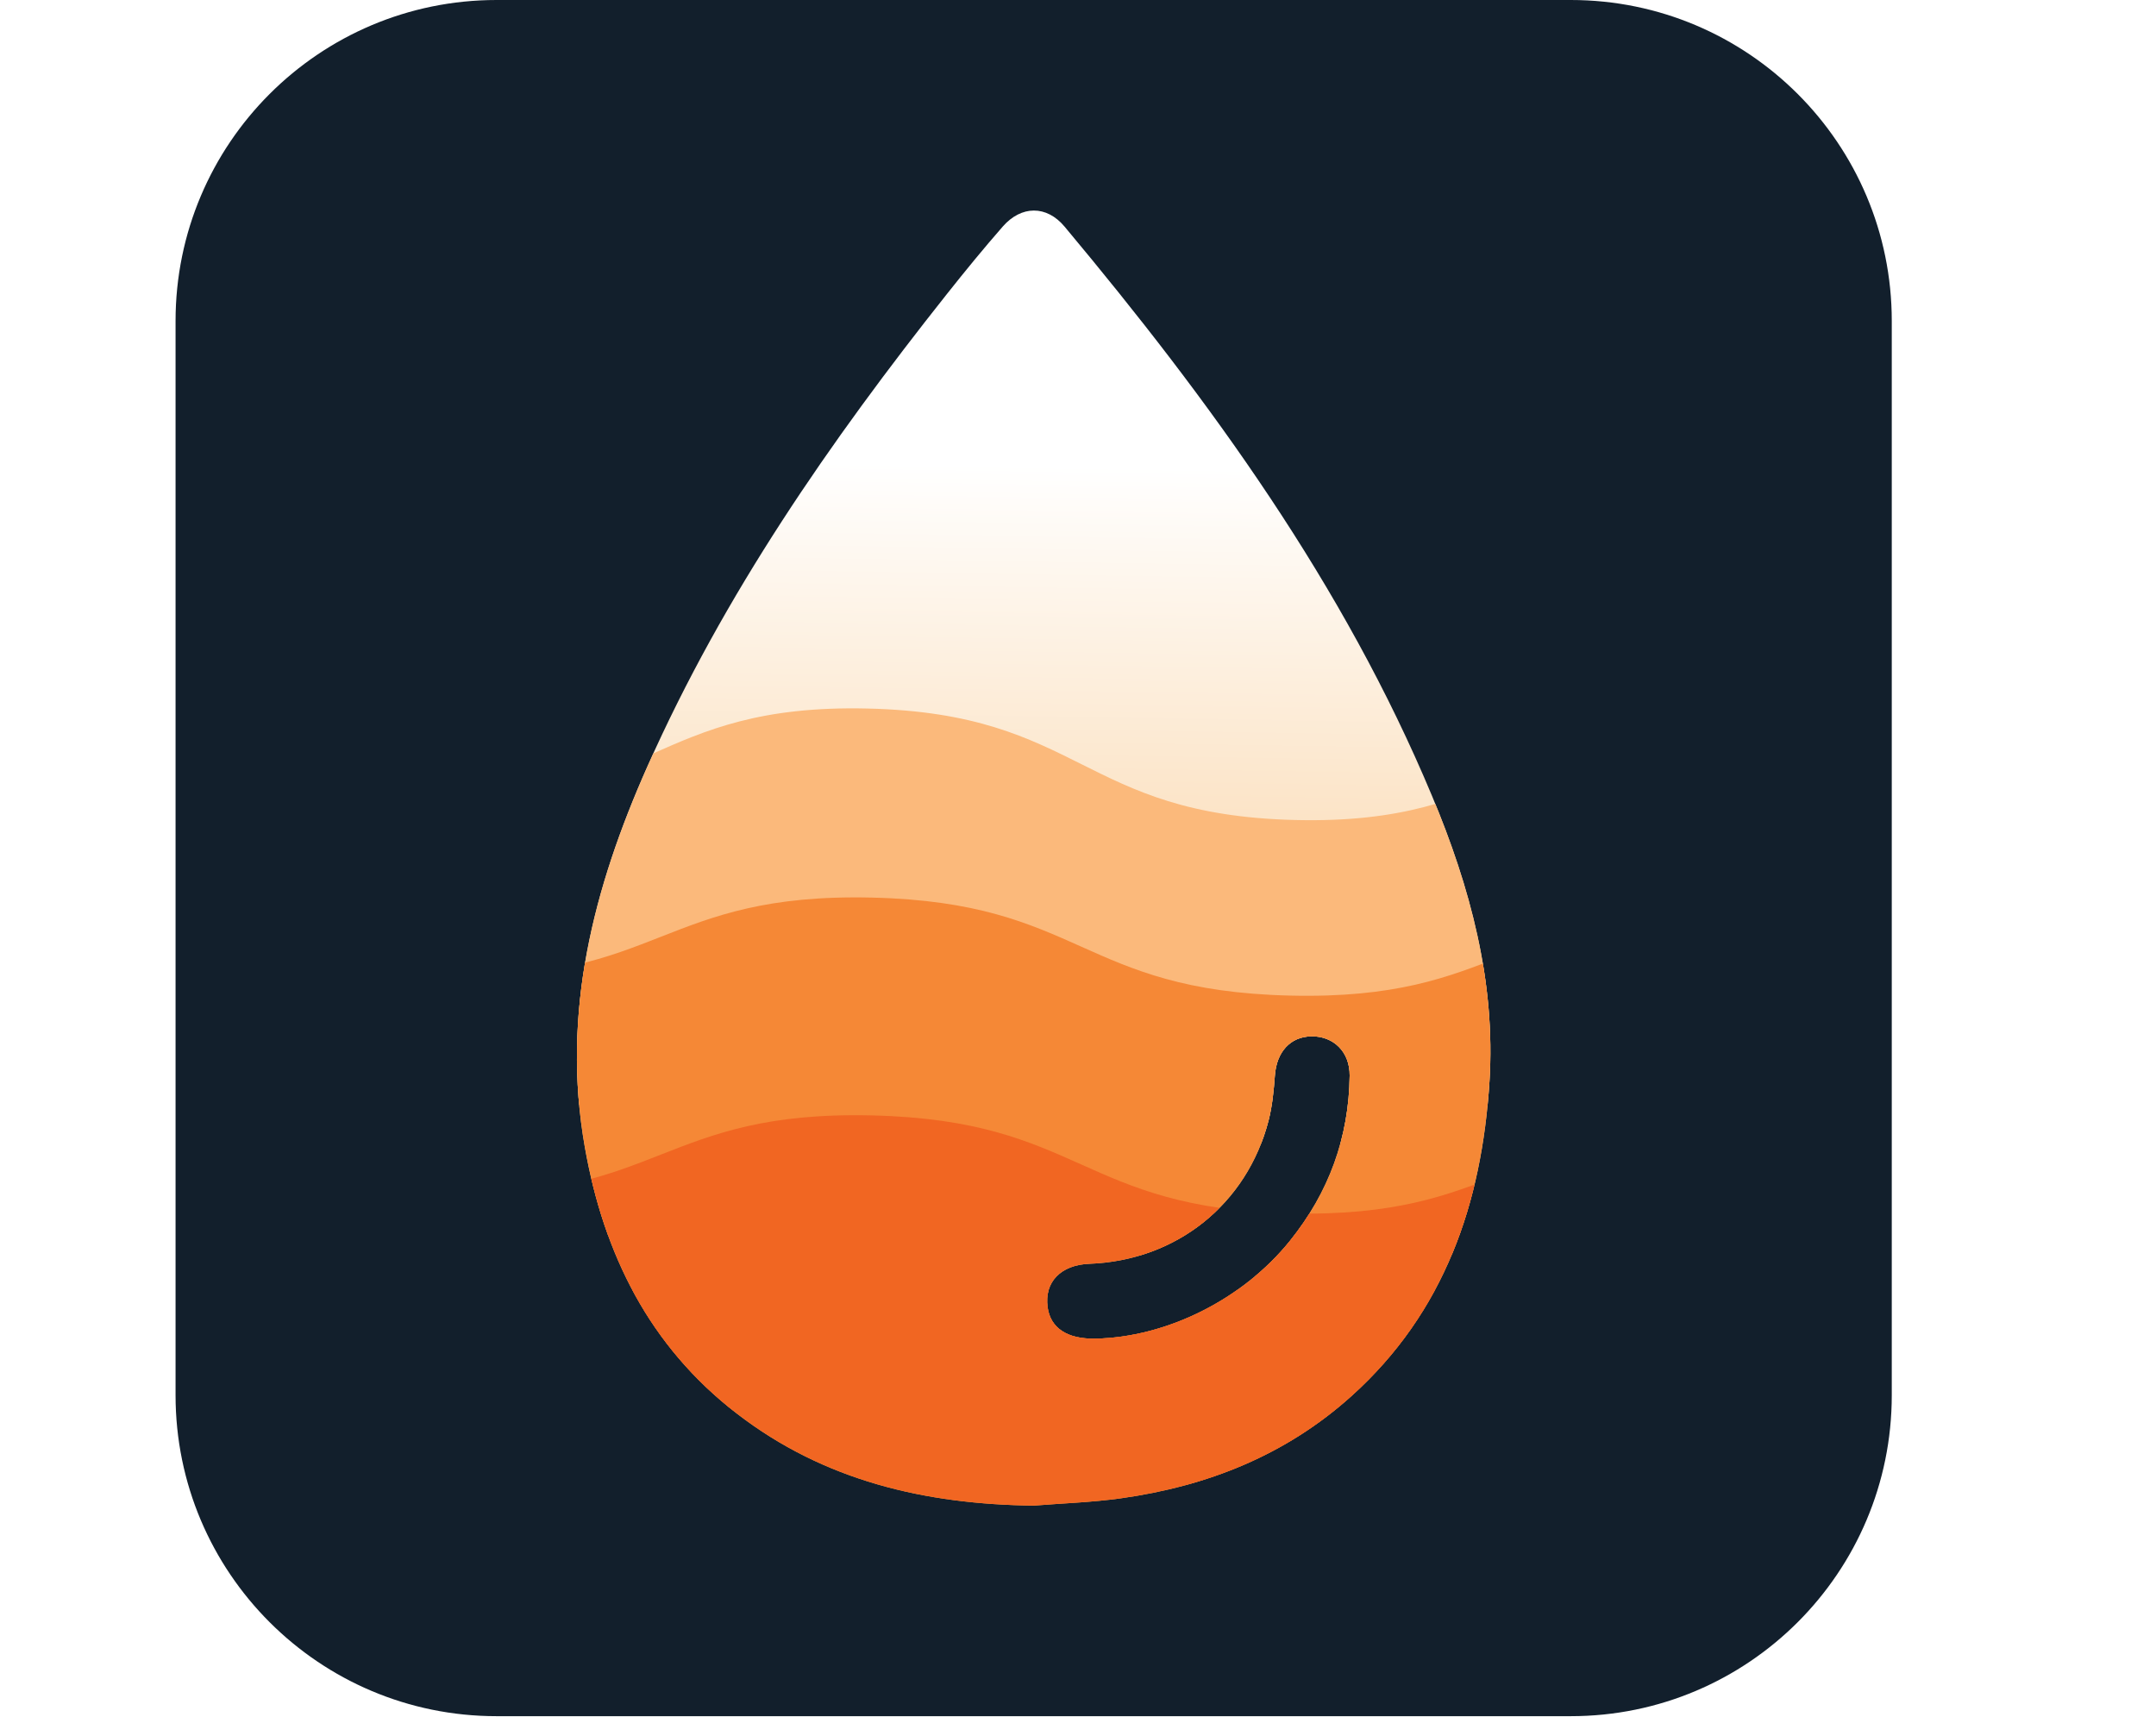
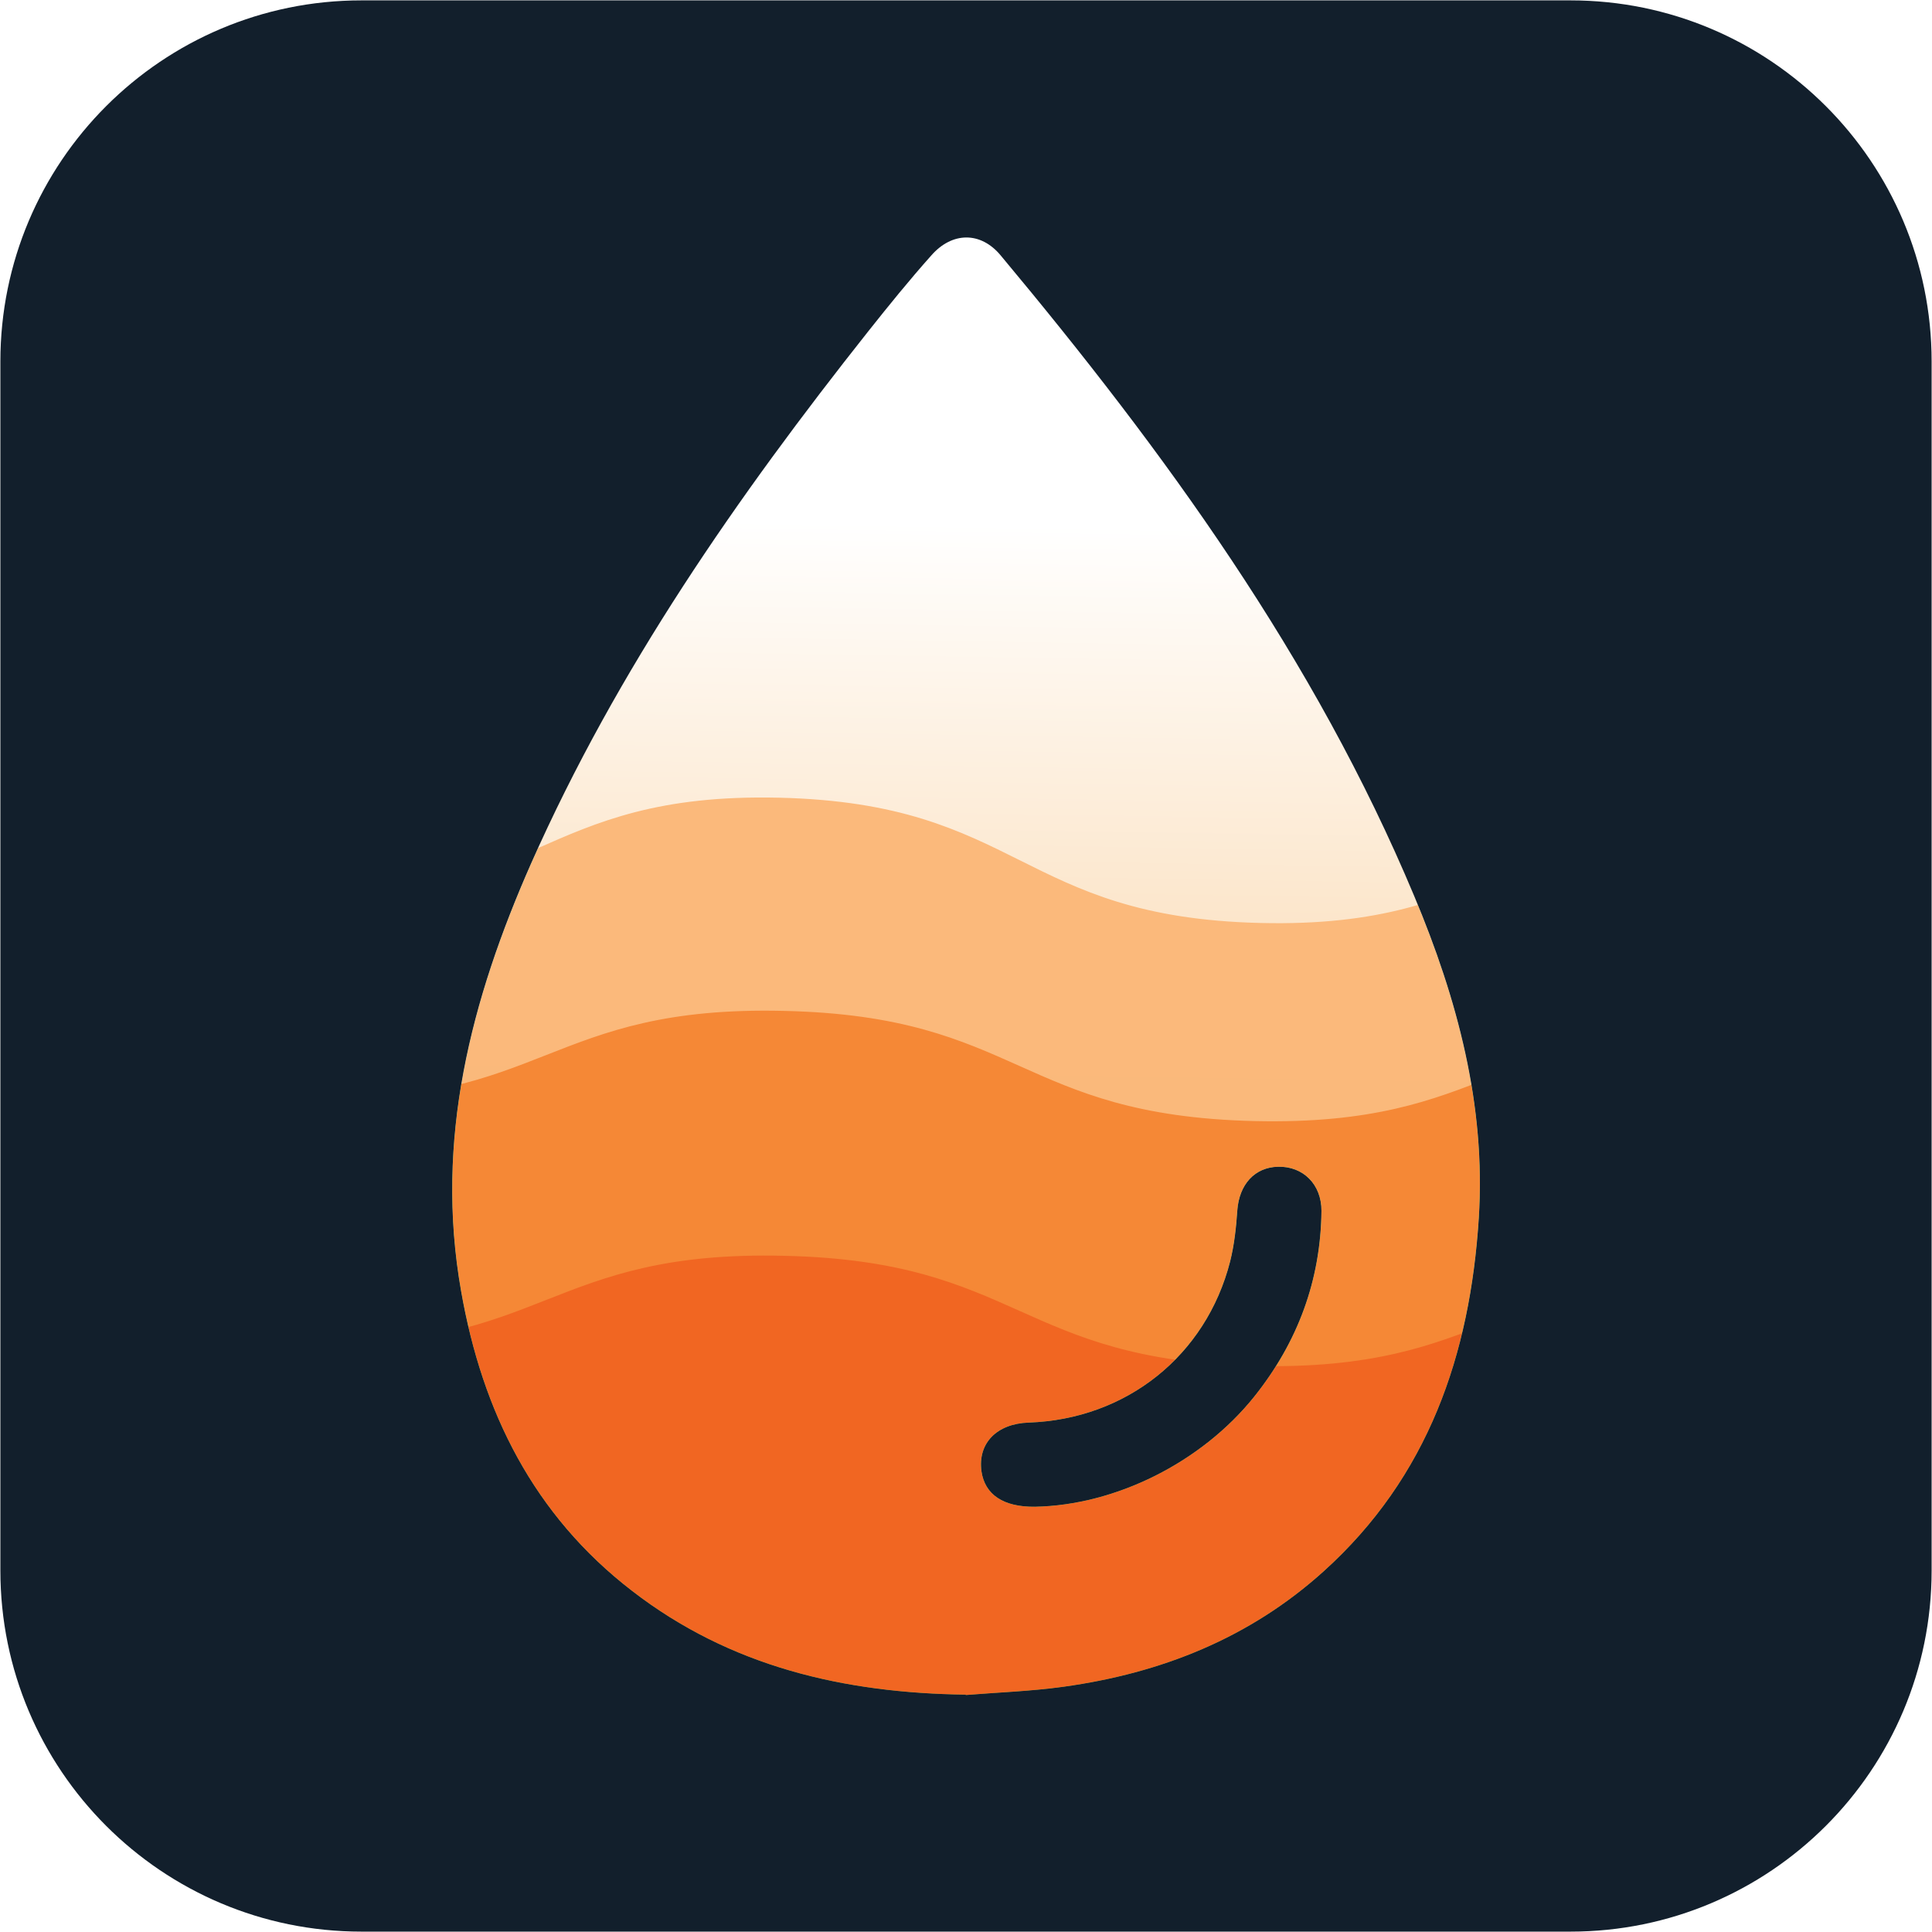
- <svg xmlns="http://www.w3.org/2000/svg" viewBox="0 0 642.951 511.8">
+ <svg xmlns="http://www.w3.org/2000/svg" id="Layer_1" data-name="Layer 1" version="1.1" viewBox="0 0 512 512">
  <defs>
-     <linearGradient id="linear-gradient" x1="311.06" y1="138.791" x2="296.82" y2="1029.309" gradientUnits="userSpaceOnUse">
+     <style>
+       .cls-1 {
+         fill: url(#linear-gradient);
+       }
+ 
+       .cls-1, .cls-2, .cls-3, .cls-4, .cls-5, .cls-6 {
+         stroke-width: 0px;
+       }
+ 
+       .cls-7 {
+         isolation: isolate;
+       }
+ 
+       .cls-2 {
+         fill: #f58836;
+       }
+ 
+       .cls-3 {
+         fill: none;
+       }
+ 
+       .cls-4 {
+         fill: #121f2c;
+       }
+ 
+       .cls-5 {
+         fill: #f16622;
+       }
+ 
+       .cls-8 {
+         clip-path: url(#clippath);
+       }
+ 
+       .cls-6 {
+         fill: #fbb97b;
+       }
+ 
+       .cls-9 {
+         mix-blend-mode: darken;
+       }
+     </style>
+     <linearGradient id="linear-gradient" x1="258.8" y1="375.1" x2="244.6" y2="-515.4" gradientTransform="translate(0 514) scale(1 -1)" gradientUnits="userSpaceOnUse">
      <stop offset="0" stop-color="#fff" />
-       <stop offset=".37" stop-color="#f4a94d" />
-       <stop offset=".66" stop-color="#e06e26" />
+       <stop offset=".4" stop-color="#f4a94d" />
+       <stop offset=".7" stop-color="#e06e26" />
      <stop offset="1" stop-color="#bd4827" />
    </linearGradient>
    <clipPath id="clippath">
-       <path d="M308.246,449.008c-32.308-.388-62.486-7.369-88.514-27.461-26.073-20.126-39.674-47.48-45.324-79.429-7.086-40.067,2.561-77.312,18.64-113.491,22.829-51.369,54.569-97.123,89.33-140.941,5.411-6.82,10.925-13.569,16.655-20.121,5.528-6.321,13.066-6.416,18.444.02,43.526,52.085,83.224,106.691,109.595,169.821,11.37,27.219,18.992,55.35,17.098,85.275-2.29,36.178-13.371,68.602-41.079,93.591-19.578,17.656-43.036,26.954-68.858,30.563-8.595,1.201-17.32,1.476-25.985,2.174ZM326.585,399.214c21.306-.36,44.088-11.729,58.125-29.205,11.53-14.355,17.586-30.804,17.779-49.231.075-7.133-4.864-11.83-11.428-11.72-6.288.105-10.356,4.658-10.873,11.638-.334,4.513-.763,9.098-1.886,13.462-6.428,24.989-27.535,41.766-53.416,42.733-8.54.319-13.498,5.461-12.478,12.939.85,6.228,5.831,9.526,14.176,9.385Z" fill="url(#linear-gradient)" stroke-width="0" />
+       <path class="cls-3" d="M256,449.1c-32.3-.4-62.5-7.4-88.5-27.5-26.1-20.1-39.7-47.5-45.3-79.4-7.1-40.1,2.6-77.3,18.6-113.5,22.8-51.4,54.6-97.1,89.3-140.9,5.4-6.8,10.9-13.6,16.7-20.1,5.5-6.3,13.1-6.4,18.4,0,43.5,52.1,83.2,106.7,109.6,169.8,11.4,27.2,19,55.4,17.1,85.3-2.3,36.2-13.4,68.6-41.1,93.6-19.6,17.7-43,27-68.9,30.6-8.6,1.2-17.3,1.5-26,2.2h0ZM274.3,399.3c21.3-.4,44.1-11.7,58.1-29.2,11.5-14.4,17.6-30.8,17.8-49.2,0-7.1-4.9-11.8-11.4-11.7-6.3.1-10.4,4.7-10.9,11.6-.3,4.5-.8,9.1-1.9,13.5-6.4,25-27.5,41.8-53.4,42.7-8.5.3-13.5,5.5-12.5,12.9.9,6.2,5.8,9.5,14.2,9.4h0Z" />
    </clipPath>
  </defs>
-   <g isolation="isolate">
-     <g id="Layer_1" data-name="Layer 1">
-       <rect x="52.354" y="0" width="511.8" height="511.8" rx="95.732" ry="95.732" fill="#121f2c" stroke-width="0" />
+   <g class="cls-7">
+     <g id="Layer_1-2" data-name="Layer 1">
+       <rect class="cls-4" x=".1" y=".1" width="511.8" height="511.8" rx="95.7" ry="95.7" />
      <g>
-         <path d="M308.246,449.008c-32.308-.388-62.486-7.369-88.514-27.461-26.073-20.126-39.674-47.48-45.324-79.429-7.086-40.067,2.561-77.312,18.64-113.491,22.829-51.369,54.569-97.123,89.33-140.941,5.411-6.82,10.925-13.569,16.655-20.121,5.528-6.321,13.066-6.416,18.444.02,43.526,52.085,83.224,106.691,109.595,169.821,11.37,27.219,18.992,55.35,17.098,85.275-2.29,36.178-13.371,68.602-41.079,93.591-19.578,17.656-43.036,26.954-68.858,30.563-8.595,1.201-17.32,1.476-25.985,2.174ZM326.585,399.214c21.306-.36,44.088-11.729,58.125-29.205,11.53-14.355,17.586-30.804,17.779-49.231.075-7.133-4.864-11.83-11.428-11.72-6.288.105-10.356,4.658-10.873,11.638-.334,4.513-.763,9.098-1.886,13.462-6.428,24.989-27.535,41.766-53.416,42.733-8.54.319-13.498,5.461-12.478,12.939.85,6.228,5.831,9.526,14.176,9.385Z" fill="url(#linear-gradient)" />
-         <g clip-path="url(#clippath)">
-           <g mix-blend-mode="darken">
-             <path d="M642.945,250.548c-64.147-1.5-63.465-31.746-127.612-33.246-64.147-1.5-64.829,28.745-128.975,27.244-64.144-1.5-63.462-31.745-127.606-33.246-64.142-1.5-64.824,28.745-128.966,27.244-64.143-1.5-63.461-31.745-127.604-33.246l-2.182,96.799c64.143,1.5,63.461,31.745,127.604,33.246,64.142,1.5,64.824-28.745,128.966-27.244,64.144,1.5,63.462,31.745,127.606,33.246,64.147,1.5,64.829-28.745,128.975-27.244,64.147,1.5,63.465,31.746,127.612,33.246l2.189-97.09" fill="#fbb97b" stroke-width="0" />
-             <path d="M635.397,302.769c-62.657-1.466-62.064-27.76-124.721-29.225-62.657-1.466-63.25,24.828-125.906,23.363-62.654-1.466-62.061-27.76-124.715-29.225-62.652-1.465-63.245,24.829-125.897,23.363-62.653-1.465-62.06-27.76-124.713-29.225l-1.897,84.154c62.653,1.465,62.06,27.76,124.713,29.225,62.652,1.465,63.245-24.829,125.897-23.363,62.654,1.466,62.061,27.76,124.715,29.225,62.657,1.466,63.25-24.828,125.906-23.363,62.657,1.466,62.064,27.76,124.721,29.225l1.903-84.407" fill="#f58836" stroke-width="0" />
-             <rect x="160.022" y="384.577" width="428.972" height="110.426" fill="#f16622" stroke-width="0" />
-             <path d="M635.397,367.728c-62.657-1.466-62.064-27.76-124.721-29.225-62.657-1.466-63.25,24.828-125.906,23.363-62.654-1.466-62.061-27.76-124.715-29.225-62.652-1.465-63.245,24.829-125.897,23.363-62.653-1.465-62.06-27.76-124.713-29.225l-1.897,84.154c62.653,1.465,62.06,27.76,124.713,29.225,62.652,1.465,63.245-24.829,125.897-23.363,62.654,1.466,62.061,27.76,124.715,29.225,62.657,1.466,63.25-24.828,125.906-23.363,62.657,1.466,62.064,27.76,124.721,29.225l1.903-84.407" fill="#f16622" stroke-width="0" />
+         <path class="cls-1" d="M256,449.1c-32.3-.4-62.5-7.4-88.5-27.5-26.1-20.1-39.7-47.5-45.3-79.4-7.1-40.1,2.6-77.3,18.6-113.5,22.8-51.4,54.6-97.1,89.3-140.9,5.4-6.8,10.9-13.6,16.7-20.1,5.5-6.3,13.1-6.4,18.4,0,43.5,52.1,83.2,106.7,109.6,169.8,11.4,27.2,19,55.4,17.1,85.3-2.3,36.2-13.4,68.6-41.1,93.6-19.6,17.7-43,27-68.9,30.6-8.6,1.2-17.3,1.5-26,2.2h0ZM274.3,399.3c21.3-.4,44.1-11.7,58.1-29.2,11.5-14.4,17.6-30.8,17.8-49.2,0-7.1-4.9-11.8-11.4-11.7-6.3.1-10.4,4.7-10.9,11.6-.3,4.5-.8,9.1-1.9,13.5-6.4,25-27.5,41.8-53.4,42.7-8.5.3-13.5,5.5-12.5,12.9.9,6.2,5.8,9.5,14.2,9.4h0Z" />
+         <g class="cls-8">
+           <g class="cls-9">
+             <path class="cls-6" d="M590.7,250.6c-64.1-1.5-63.5-31.7-127.6-33.2-64.1-1.5-64.8,28.7-129,27.2-64.1-1.5-63.5-31.7-127.6-33.2-64.1-1.5-64.8,28.7-129,27.2-64.1-1.5-63.5-31.7-127.6-33.2l-2.2,96.8c64.1,1.5,63.5,31.7,127.6,33.2,64.1,1.5,64.8-28.7,129-27.2,64.1,1.5,63.5,31.7,127.6,33.2,64.1,1.5,64.8-28.7,129-27.2,64.1,1.5,63.5,31.7,127.6,33.2l2.2-97.1" />
+             <path class="cls-2" d="M583.1,302.9c-62.7-1.5-62.1-27.8-124.7-29.2-62.7-1.5-63.2,24.8-125.9,23.4-62.7-1.5-62.1-27.8-124.7-29.2-62.7-1.5-63.2,24.8-125.9,23.4-62.7-1.5-62.1-27.8-124.7-29.2l-1.9,84.2c62.7,1.5,62.1,27.8,124.7,29.2,62.7,1.5,63.2-24.8,125.9-23.4,62.7,1.5,62.1,27.8,124.7,29.2,62.7,1.5,63.2-24.8,125.9-23.4,62.7,1.5,62.1,27.8,124.7,29.2l1.9-84.4" />
+             <rect class="cls-5" x="107.8" y="384.7" width="429" height="110.4" />
+             <path class="cls-5" d="M583.1,367.8c-62.7-1.5-62.1-27.8-124.7-29.2-62.7-1.5-63.2,24.8-125.9,23.4-62.7-1.5-62.1-27.8-124.7-29.2-62.7-1.5-63.2,24.8-125.9,23.4-62.7-1.5-62.1-27.8-124.7-29.2l-1.9,84.2c62.7,1.5,62.1,27.8,124.7,29.2,62.7,1.5,63.2-24.8,125.9-23.4,62.7,1.5,62.1,27.8,124.7,29.2,62.7,1.5,63.2-24.8,125.9-23.4,62.7,1.5,62.1,27.8,124.7,29.2l1.9-84.4" />
          </g>
        </g>
      </g>
    </g>
  </g>
</svg>
